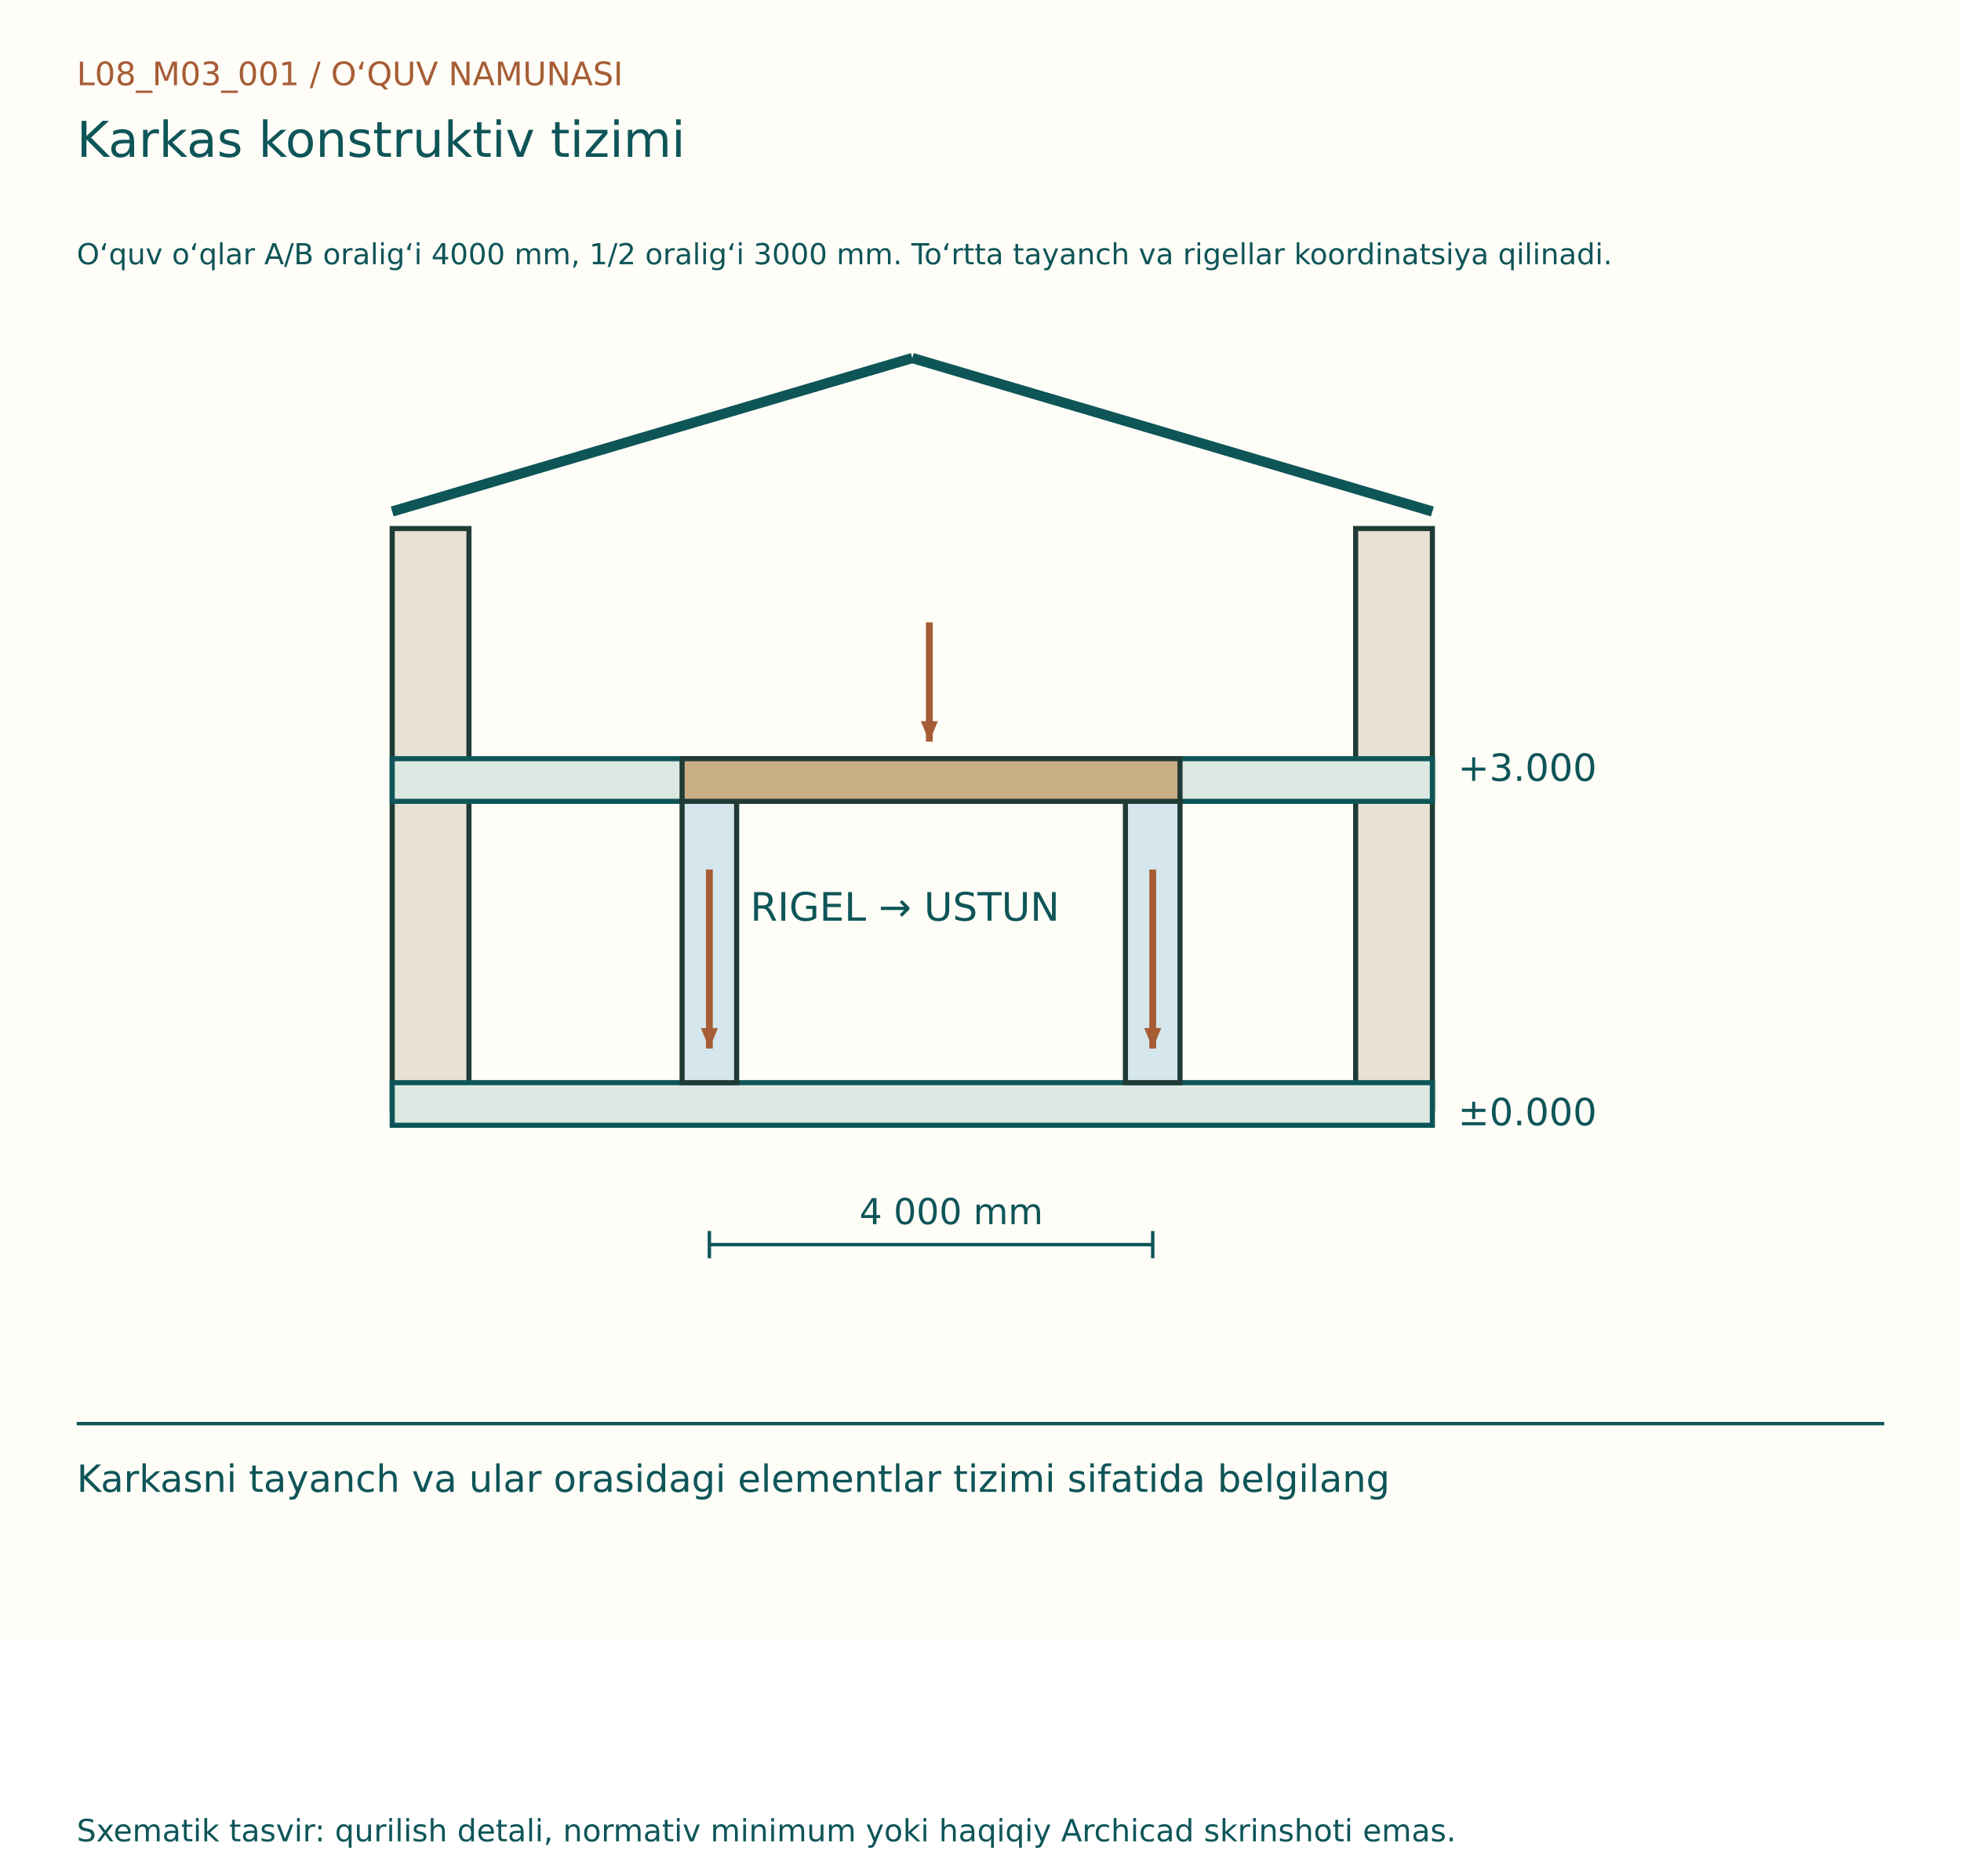
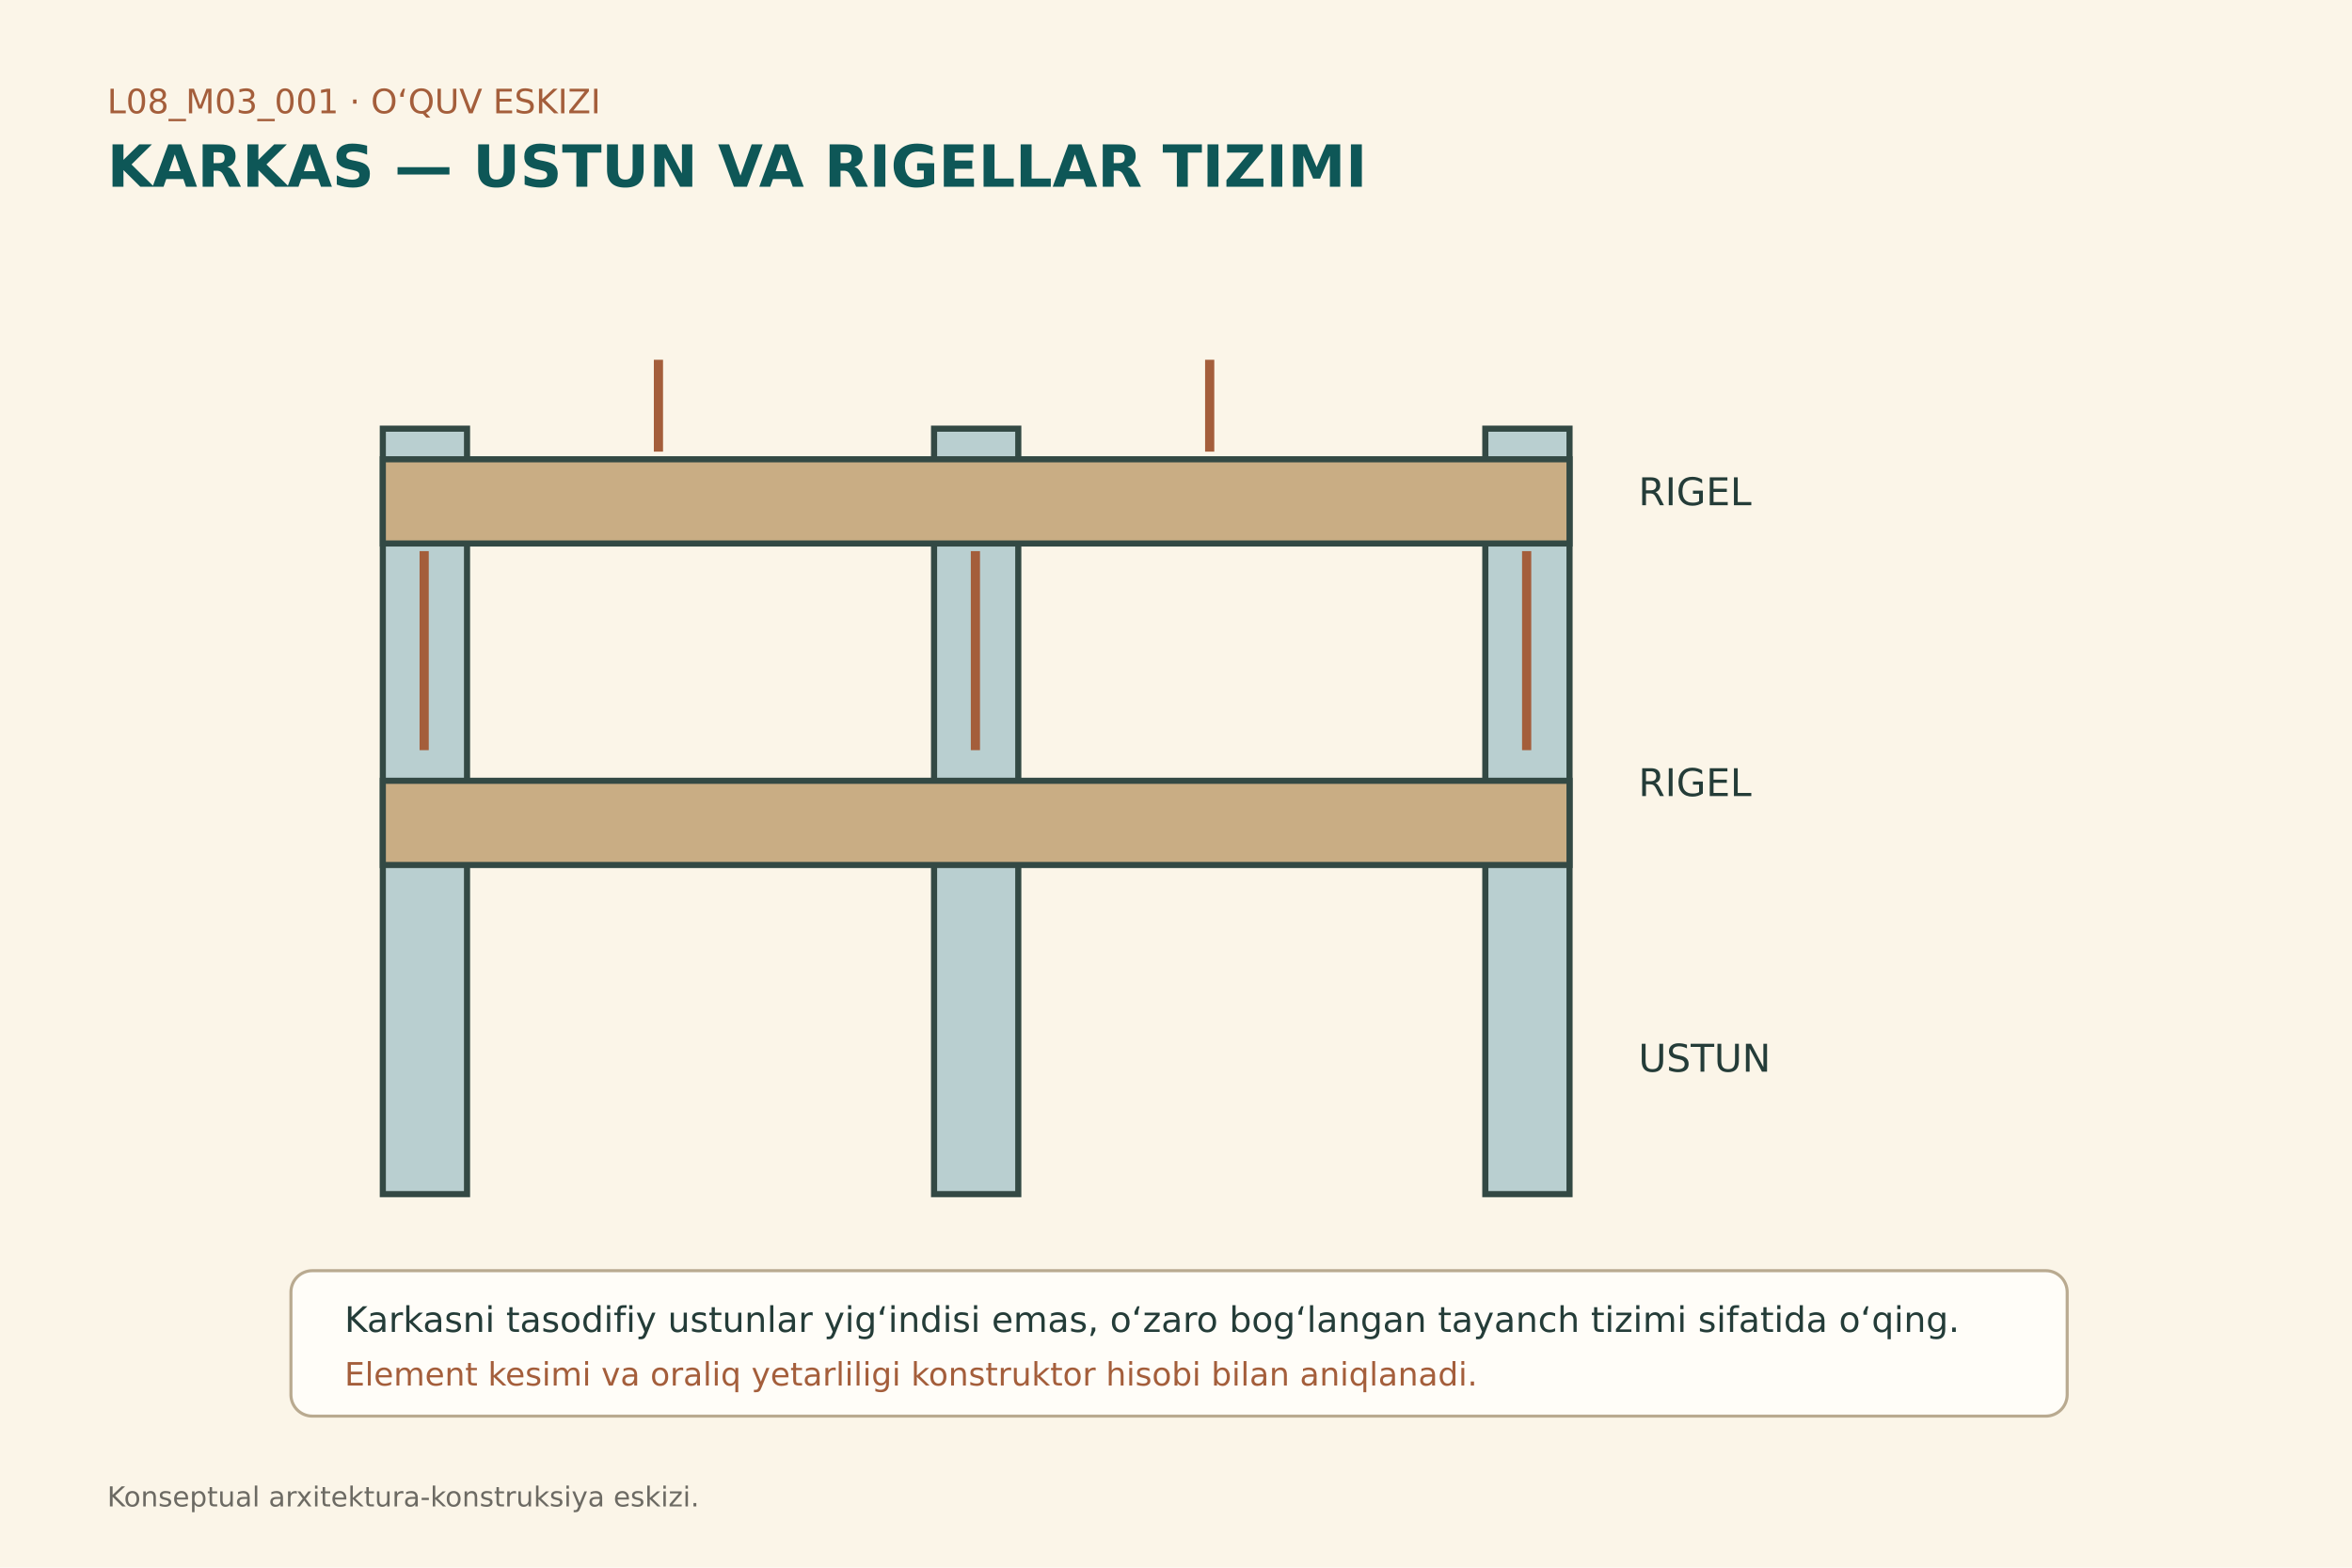
- <svg xmlns="http://www.w3.org/2000/svg" width="1150" height="1100" viewBox="0 0 1150 1100">
-   <rect width="1150" height="960" fill="#FFFDF7" />
-   <g font-family="DejaVu Sans, Segoe UI, sans-serif">
-     <text x="45" y="50" font-size="19" fill="#A65D35">L08_M03_001  /  O‘QUV NAMUNASI</text>
-     <text x="45" y="92" font-size="29" fill="#0E5558">Karkas konstruktiv tizimi</text>
-     <text x="45" y="155" font-size="17" fill="#0E5558">O‘quv o‘qlar A/B oralig‘i 4000 mm, 1/2 oralig‘i 3000 mm. To‘rtta tayanch va rigellar koordinatsiya qilinadi.</text>
-     <g transform="translate(0,80)">
-       <rect x="230" y="230" width="45" height="340" fill="#E9E1D3" stroke="#203B36" stroke-width="3" />
-       <rect x="795" y="230" width="45" height="340" fill="#E9E1D3" stroke="#203B36" stroke-width="3" />
-       <rect x="230" y="365" width="610" height="25" fill="#DBE9E2" stroke="#0E5558" stroke-width="3" />
-       <rect x="230" y="555" width="610" height="25" fill="#DBE9E2" stroke="#0E5558" stroke-width="3" />
-       <line x1="230" y1="220" x2="535" y2="130" stroke="#0E5558" stroke-width="6" />
-       <line x1="535" y1="130" x2="840" y2="220" stroke="#0E5558" stroke-width="6" />
-       <text x="855" y="378" font-size="22" fill="#0E5558">+3.000</text>
-       <text x="855" y="580" font-size="22" fill="#0E5558">±0.000</text>
-       <rect x="400" y="390" width="32" height="165" fill="#D5E7ED" stroke="#203B36" stroke-width="3" />
-       <rect x="660" y="390" width="32" height="165" fill="#D5E7ED" stroke="#203B36" stroke-width="3" />
-       <rect x="400" y="365" width="292" height="25" fill="#C9AD84" stroke="#203B36" stroke-width="3" />
-       <line x1="545" y1="285" x2="545" y2="355" stroke="#A65D35" stroke-width="4" />
-       <path d="M545, 355 l-12,-5 l0,10 Z" fill="#A65D35" transform="rotate(90.0 545 355)" />
-       <line x1="416" y1="430" x2="416" y2="535" stroke="#A65D35" stroke-width="4" />
-       <path d="M416, 535 l-12,-5 l0,10 Z" fill="#A65D35" transform="rotate(90.0 416 535)" />
-       <line x1="676" y1="430" x2="676" y2="535" stroke="#A65D35" stroke-width="4" />
-       <path d="M676, 535 l-12,-5 l0,10 Z" fill="#A65D35" transform="rotate(90.0 676 535)" />
-       <line x1="416" y1="650" x2="676" y2="650" stroke="#0E5558" stroke-width="2" />
-       <line x1="416" y1="642" x2="416" y2="658" stroke="#0E5558" stroke-width="2" />
-       <line x1="676" y1="642" x2="676" y2="658" stroke="#0E5558" stroke-width="2" />
-       <text x="504.0" y="638" font-size="21" fill="#0E5558">4 000 mm</text>
-       <text x="440" y="460" font-size="23" fill="#0E5558">RIGEL → USTUN</text>
+ <svg xmlns="http://www.w3.org/2000/svg" width="1536" height="1024" viewBox="0 0 1536 1024">
+   <rect width="1536" height="1024" fill="#fbf5e8" />
+   <g font-family="DejaVu Sans,Segoe UI,sans-serif" fill="#243c38">
+     <text x="70" y="74" font-size="22" fill="#a45e3b">L08_M03_001 · O‘QUV ESKIZI</text>
+     <text x="70" y="122" font-size="38" font-weight="700" fill="#0e5757">KARKAS — USTUN VA RIGELLAR TIZIMI</text>
+     <g stroke="#334944" stroke-width="4">
+       <rect x="250" y="280" width="55" height="500" fill="#b9cfd0" />
+       <rect x="610" y="280" width="55" height="500" fill="#b9cfd0" />
+       <rect x="970" y="280" width="55" height="500" fill="#b9cfd0" />
+       <rect x="250" y="300" width="775" height="55" fill="#c9ad84" />
+       <rect x="250" y="510" width="775" height="55" fill="#c9ad84" />
    </g>
-     <line x1="45" y1="835" x2="1105" y2="835" stroke="#0E5558" stroke-width="2" />
-     <text x="45" y="875" font-size="22" fill="#0E5558">Karkasni tayanch va ular orasidagi elementlar tizimi sifatida belgilang</text>
-     <text x="45" y="1080" font-size="18" fill="#0E5558">Sxematik tasvir: qurilish detali, normativ minimum yoki haqiqiy Archicad skrinshoti emas.</text>
+     <g stroke="#a45e3b" stroke-width="6">
+       <line x1="430" y1="235" x2="430" y2="295" />
+       <line x1="790" y1="235" x2="790" y2="295" />
+       <line x1="277" y1="360" x2="277" y2="490" />
+       <line x1="637" y1="360" x2="637" y2="490" />
+       <line x1="997" y1="360" x2="997" y2="490" />
+     </g>
+     <text x="1070" y="330" font-size="25">RIGEL</text>
+     <text x="1070" y="520" font-size="25">RIGEL</text>
+     <text x="1070" y="700" font-size="25">USTUN</text>
+     <rect x="190" y="830" width="1160" height="95" rx="14" fill="#fffdf8" stroke="#b9aa90" stroke-width="2" />
+     <text x="225" y="870" font-size="23">Karkasni tasodifiy ustunlar yig‘indisi emas, o‘zaro bog‘langan tayanch tizimi sifatida o‘qing.</text>
+     <text x="225" y="905" font-size="21" fill="#a45e3b">Element kesimi va oraliq yetarliligi konstruktor hisobi bilan aniqlanadi.</text>
+     <text x="70" y="984" font-size="18" fill="#6c6a63">Konseptual arxitektura-konstruksiya eskizi.</text>
  </g>
</svg>
